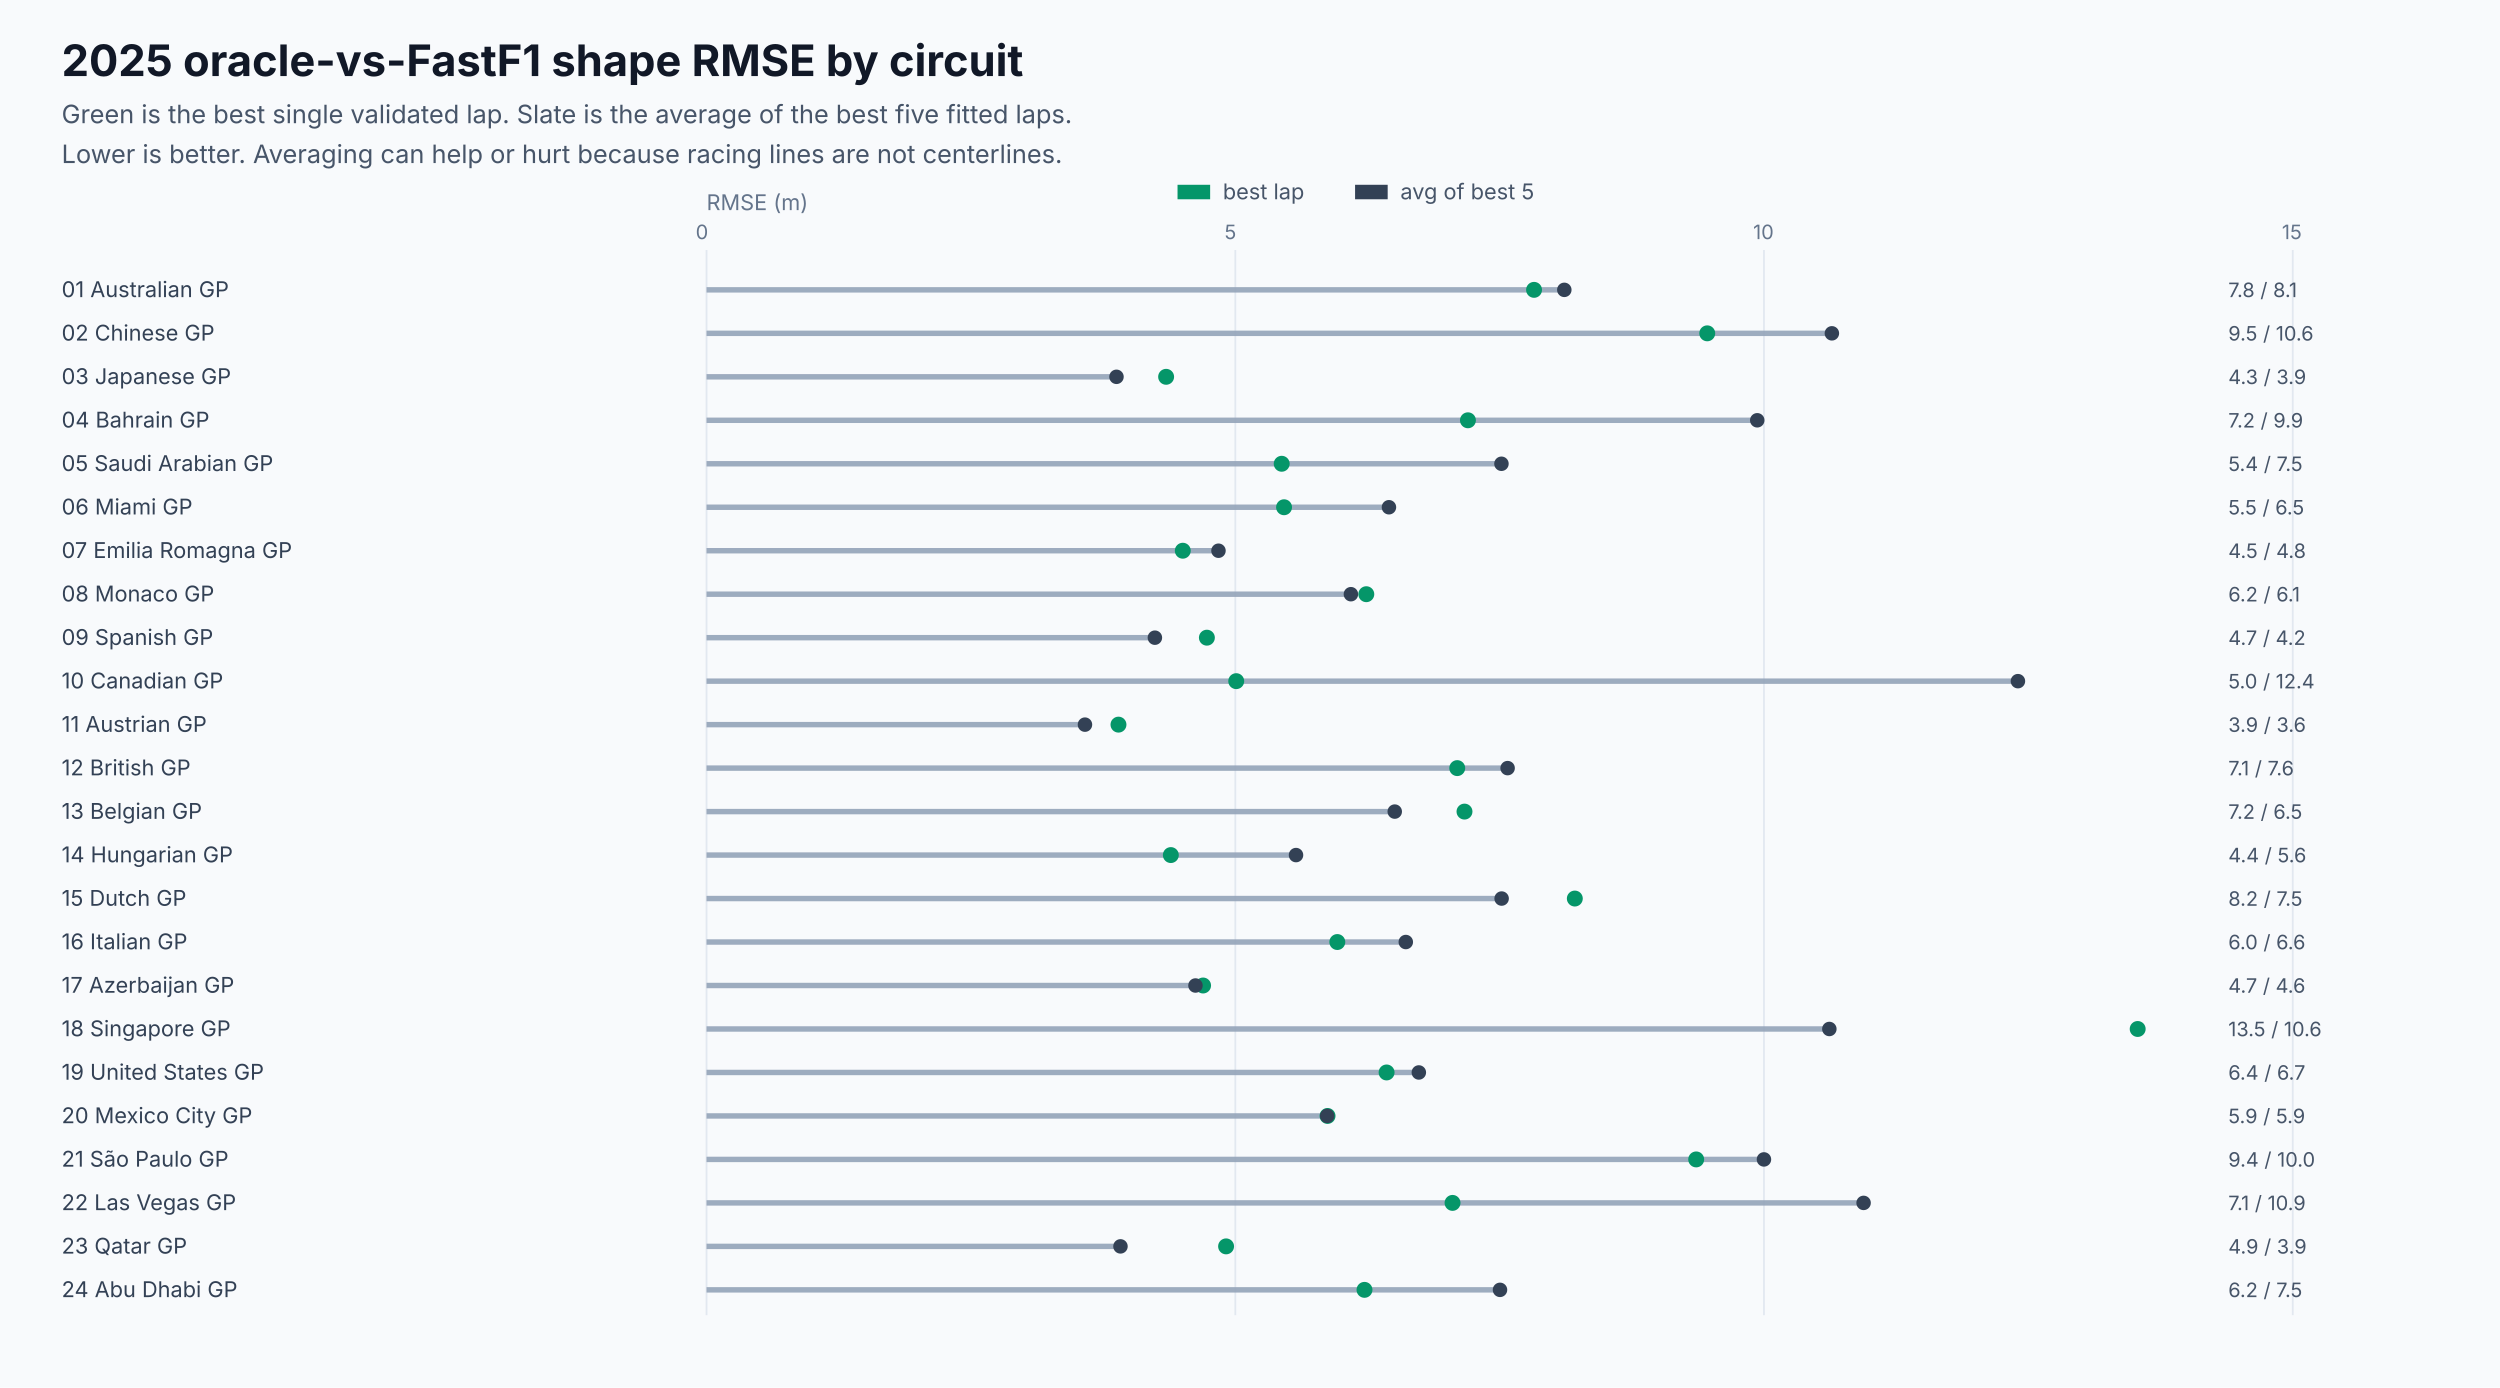
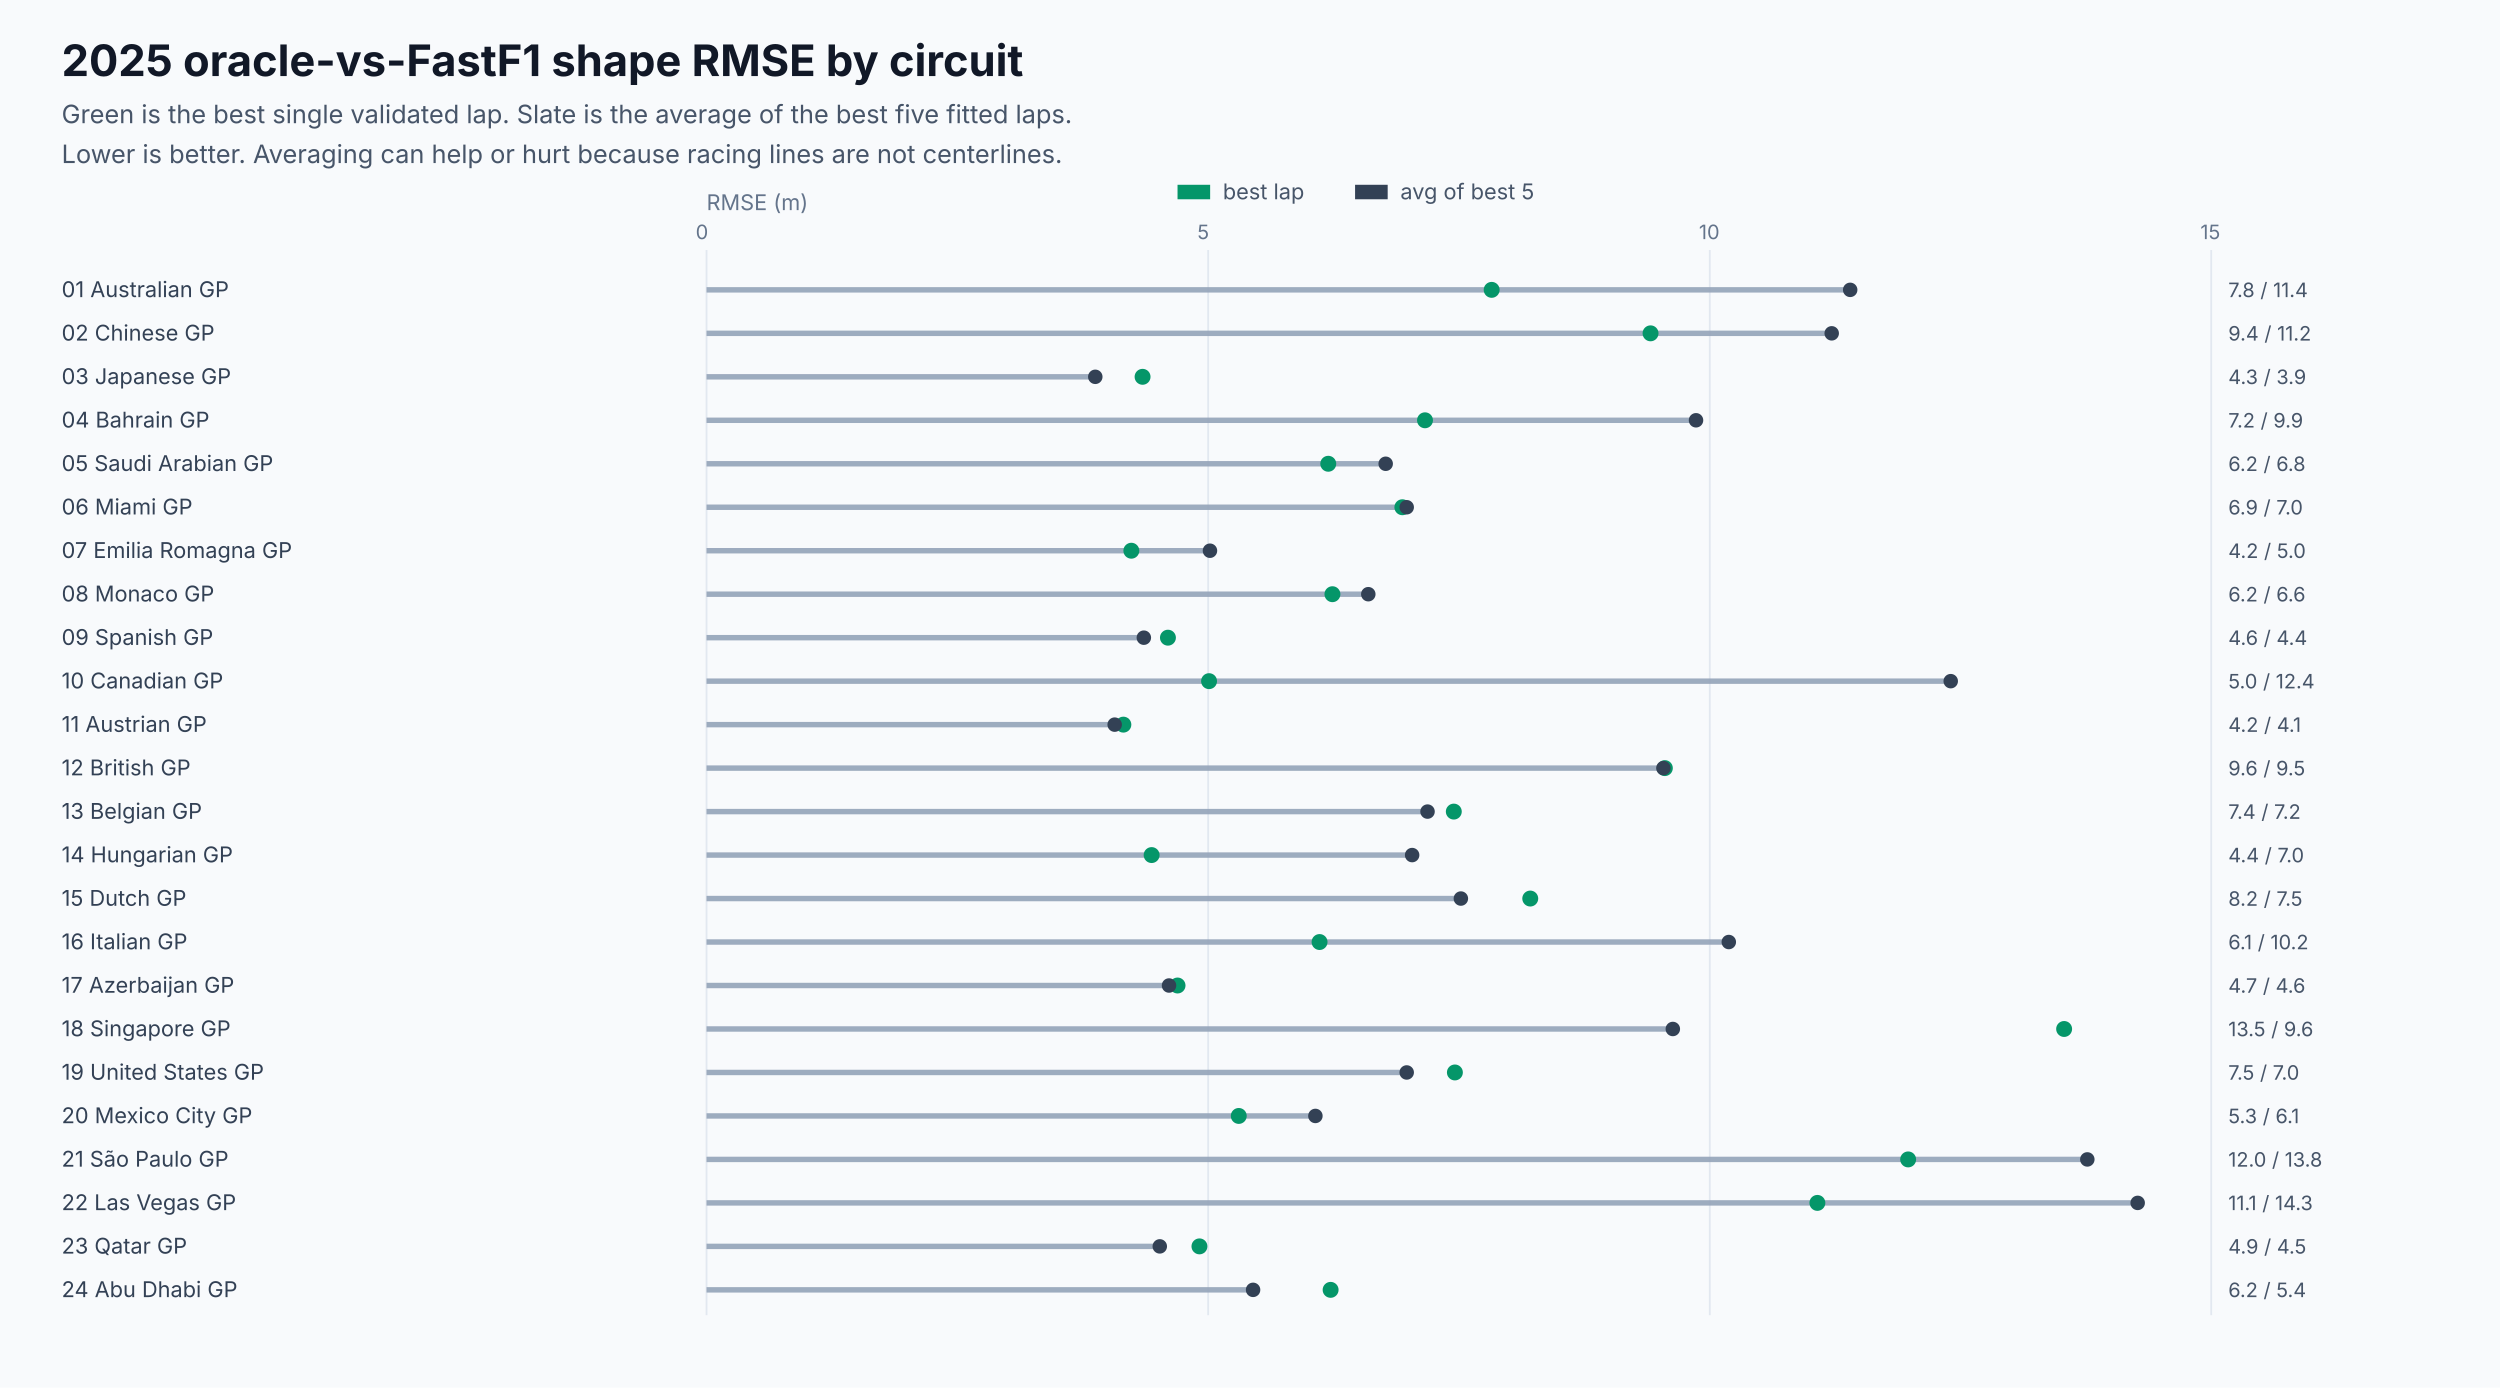
<svg xmlns="http://www.w3.org/2000/svg" width="1380" height="766" viewBox="0 0 1380 766">
  <rect width="100%" height="100%" fill="#f8fafc" />
  <text x="34.0" y="42.0" font-family="Inter, Arial, sans-serif" font-size="24" font-weight="700" fill="#111827">2025 oracle-vs-FastF1 shape RMSE by circuit</text>
  <text x="34.0" y="68.0" font-family="Inter, Arial, sans-serif" font-size="14" font-weight="400" fill="#475569">Green is the best single validated lap. Slate is the average of the best five fitted laps.</text>
  <text x="34.0" y="90.0" font-family="Inter, Arial, sans-serif" font-size="14" font-weight="400" fill="#475569">Lower is better. Averaging can help or hurt because racing lines are not centerlines.</text>
  <line x1="390.0" y1="138" x2="390.0" y2="726" stroke="#e2e8f0" />
  <text x="384.0" y="132.0" font-family="Inter, Arial, sans-serif" font-size="11" font-weight="400" fill="#64748b">0</text>
-   <line x1="681.9" y1="138" x2="681.9" y2="726" stroke="#e2e8f0" />
-   <text x="675.9" y="132.0" font-family="Inter, Arial, sans-serif" font-size="11" font-weight="400" fill="#64748b">5</text>
-   <line x1="973.7" y1="138" x2="973.7" y2="726" stroke="#e2e8f0" />
-   <text x="967.7" y="132.0" font-family="Inter, Arial, sans-serif" font-size="11" font-weight="400" fill="#64748b">10</text>
-   <line x1="1265.6" y1="138" x2="1265.6" y2="726" stroke="#e2e8f0" />
-   <text x="1259.6" y="132.0" font-family="Inter, Arial, sans-serif" font-size="11" font-weight="400" fill="#64748b">15</text>
+   <line x1="666.9" y1="138" x2="666.9" y2="726" stroke="#e2e8f0" />
+   <text x="660.9" y="132.0" font-family="Inter, Arial, sans-serif" font-size="11" font-weight="400" fill="#64748b">5</text>
+   <line x1="943.8" y1="138" x2="943.8" y2="726" stroke="#e2e8f0" />
+   <text x="937.8" y="132.0" font-family="Inter, Arial, sans-serif" font-size="11" font-weight="400" fill="#64748b">10</text>
+   <line x1="1220.6" y1="138" x2="1220.6" y2="726" stroke="#e2e8f0" />
+   <text x="1214.6" y="132.0" font-family="Inter, Arial, sans-serif" font-size="11" font-weight="400" fill="#64748b">15</text>
  <text x="390.0" y="116.0" font-family="Inter, Arial, sans-serif" font-size="12" font-weight="400" fill="#64748b">RMSE (m)</text>
  <text x="34.0" y="164.0" font-family="Inter, Arial, sans-serif" font-size="12" font-weight="400" fill="#334155">01 Australian GP</text>
-   <line x1="390" y1="160.0" x2="863.5" y2="160.0" stroke="#94a3b8" stroke-width="3" opacity="0.9" />
-   <circle cx="846.8" cy="160.0" r="4.4" fill="#059669" />
-   <circle cx="863.5" cy="160.0" r="4.0" fill="#334155" />
-   <text x="1230.0" y="164.0" font-family="Inter, Arial, sans-serif" font-size="11" font-weight="400" fill="#475569">7.8 / 8.1</text>
+   <line x1="390" y1="160.0" x2="1021.3" y2="160.0" stroke="#94a3b8" stroke-width="3" opacity="0.9" />
+   <circle cx="823.4" cy="160.0" r="4.4" fill="#059669" />
+   <circle cx="1021.3" cy="160.0" r="4.0" fill="#334155" />
+   <text x="1230.0" y="164.0" font-family="Inter, Arial, sans-serif" font-size="11" font-weight="400" fill="#475569">7.8 / 11.4</text>
  <text x="34.0" y="188.0" font-family="Inter, Arial, sans-serif" font-size="12" font-weight="400" fill="#334155">02 Chinese GP</text>
-   <line x1="390" y1="184.0" x2="1011.2" y2="184.0" stroke="#94a3b8" stroke-width="3" opacity="0.9" />
-   <circle cx="942.4" cy="184.0" r="4.4" fill="#059669" />
-   <circle cx="1011.2" cy="184.0" r="4.0" fill="#334155" />
-   <text x="1230.0" y="188.0" font-family="Inter, Arial, sans-serif" font-size="11" font-weight="400" fill="#475569">9.5 / 10.6</text>
+   <line x1="390" y1="184.0" x2="1011.1" y2="184.0" stroke="#94a3b8" stroke-width="3" opacity="0.9" />
+   <circle cx="911.1" cy="184.0" r="4.4" fill="#059669" />
+   <circle cx="1011.1" cy="184.0" r="4.0" fill="#334155" />
+   <text x="1230.0" y="188.0" font-family="Inter, Arial, sans-serif" font-size="11" font-weight="400" fill="#475569">9.4 / 11.2</text>
  <text x="34.0" y="212.0" font-family="Inter, Arial, sans-serif" font-size="12" font-weight="400" fill="#334155">03 Japanese GP</text>
-   <line x1="390" y1="208.0" x2="616.3" y2="208.0" stroke="#94a3b8" stroke-width="3" opacity="0.9" />
-   <circle cx="643.7" cy="208.0" r="4.4" fill="#059669" />
-   <circle cx="616.3" cy="208.0" r="4.0" fill="#334155" />
+   <line x1="390" y1="208.0" x2="604.6" y2="208.0" stroke="#94a3b8" stroke-width="3" opacity="0.9" />
+   <circle cx="630.7" cy="208.0" r="4.4" fill="#059669" />
+   <circle cx="604.6" cy="208.0" r="4.0" fill="#334155" />
  <text x="1230.0" y="212.0" font-family="Inter, Arial, sans-serif" font-size="11" font-weight="400" fill="#475569">4.3 / 3.9</text>
  <text x="34.0" y="236.0" font-family="Inter, Arial, sans-serif" font-size="12" font-weight="400" fill="#334155">04 Bahrain GP</text>
-   <line x1="390" y1="232.0" x2="970.0" y2="232.0" stroke="#94a3b8" stroke-width="3" opacity="0.9" />
-   <circle cx="810.3" cy="232.0" r="4.4" fill="#059669" />
-   <circle cx="970.0" cy="232.0" r="4.0" fill="#334155" />
+   <line x1="390" y1="232.0" x2="936.2" y2="232.0" stroke="#94a3b8" stroke-width="3" opacity="0.9" />
+   <circle cx="786.6" cy="232.0" r="4.4" fill="#059669" />
+   <circle cx="936.2" cy="232.0" r="4.0" fill="#334155" />
  <text x="1230.0" y="236.0" font-family="Inter, Arial, sans-serif" font-size="11" font-weight="400" fill="#475569">7.2 / 9.9</text>
  <text x="34.0" y="260.0" font-family="Inter, Arial, sans-serif" font-size="12" font-weight="400" fill="#334155">05 Saudi Arabian GP</text>
-   <line x1="390" y1="256.0" x2="828.8" y2="256.0" stroke="#94a3b8" stroke-width="3" opacity="0.9" />
-   <circle cx="707.5" cy="256.0" r="4.4" fill="#059669" />
-   <circle cx="828.8" cy="256.0" r="4.0" fill="#334155" />
-   <text x="1230.0" y="260.0" font-family="Inter, Arial, sans-serif" font-size="11" font-weight="400" fill="#475569">5.4 / 7.5</text>
+   <line x1="390" y1="256.0" x2="764.9" y2="256.0" stroke="#94a3b8" stroke-width="3" opacity="0.9" />
+   <circle cx="733.2" cy="256.0" r="4.4" fill="#059669" />
+   <circle cx="764.9" cy="256.0" r="4.0" fill="#334155" />
+   <text x="1230.0" y="260.0" font-family="Inter, Arial, sans-serif" font-size="11" font-weight="400" fill="#475569">6.2 / 6.8</text>
  <text x="34.0" y="284.0" font-family="Inter, Arial, sans-serif" font-size="12" font-weight="400" fill="#334155">06 Miami GP</text>
-   <line x1="390" y1="280.0" x2="766.7" y2="280.0" stroke="#94a3b8" stroke-width="3" opacity="0.9" />
-   <circle cx="708.8" cy="280.0" r="4.4" fill="#059669" />
-   <circle cx="766.7" cy="280.0" r="4.0" fill="#334155" />
-   <text x="1230.0" y="284.0" font-family="Inter, Arial, sans-serif" font-size="11" font-weight="400" fill="#475569">5.5 / 6.5</text>
+   <line x1="390" y1="280.0" x2="776.5" y2="280.0" stroke="#94a3b8" stroke-width="3" opacity="0.9" />
+   <circle cx="774.1" cy="280.0" r="4.4" fill="#059669" />
+   <circle cx="776.5" cy="280.0" r="4.0" fill="#334155" />
+   <text x="1230.0" y="284.0" font-family="Inter, Arial, sans-serif" font-size="11" font-weight="400" fill="#475569">6.9 / 7.0</text>
  <text x="34.0" y="308.0" font-family="Inter, Arial, sans-serif" font-size="12" font-weight="400" fill="#334155">07 Emilia Romagna GP</text>
-   <line x1="390" y1="304.0" x2="672.6" y2="304.0" stroke="#94a3b8" stroke-width="3" opacity="0.9" />
-   <circle cx="652.9" cy="304.0" r="4.4" fill="#059669" />
-   <circle cx="672.6" cy="304.0" r="4.0" fill="#334155" />
-   <text x="1230.0" y="308.0" font-family="Inter, Arial, sans-serif" font-size="11" font-weight="400" fill="#475569">4.5 / 4.8</text>
+   <line x1="390" y1="304.0" x2="667.9" y2="304.0" stroke="#94a3b8" stroke-width="3" opacity="0.9" />
+   <circle cx="624.5" cy="304.0" r="4.4" fill="#059669" />
+   <circle cx="667.9" cy="304.0" r="4.0" fill="#334155" />
+   <text x="1230.0" y="308.0" font-family="Inter, Arial, sans-serif" font-size="11" font-weight="400" fill="#475569">4.2 / 5.0</text>
  <text x="34.0" y="332.0" font-family="Inter, Arial, sans-serif" font-size="12" font-weight="400" fill="#334155">08 Monaco GP</text>
-   <line x1="390" y1="328.0" x2="745.7" y2="328.0" stroke="#94a3b8" stroke-width="3" opacity="0.9" />
-   <circle cx="754.2" cy="328.0" r="4.4" fill="#059669" />
-   <circle cx="745.7" cy="328.0" r="4.0" fill="#334155" />
-   <text x="1230.0" y="332.0" font-family="Inter, Arial, sans-serif" font-size="11" font-weight="400" fill="#475569">6.2 / 6.1</text>
+   <line x1="390" y1="328.0" x2="755.3" y2="328.0" stroke="#94a3b8" stroke-width="3" opacity="0.9" />
+   <circle cx="735.5" cy="328.0" r="4.4" fill="#059669" />
+   <circle cx="755.3" cy="328.0" r="4.0" fill="#334155" />
+   <text x="1230.0" y="332.0" font-family="Inter, Arial, sans-serif" font-size="11" font-weight="400" fill="#475569">6.2 / 6.6</text>
  <text x="34.0" y="356.0" font-family="Inter, Arial, sans-serif" font-size="12" font-weight="400" fill="#334155">09 Spanish GP</text>
-   <line x1="390" y1="352.0" x2="637.5" y2="352.0" stroke="#94a3b8" stroke-width="3" opacity="0.9" />
-   <circle cx="666.2" cy="352.0" r="4.4" fill="#059669" />
-   <circle cx="637.5" cy="352.0" r="4.0" fill="#334155" />
-   <text x="1230.0" y="356.0" font-family="Inter, Arial, sans-serif" font-size="11" font-weight="400" fill="#475569">4.7 / 4.2</text>
+   <line x1="390" y1="352.0" x2="631.4" y2="352.0" stroke="#94a3b8" stroke-width="3" opacity="0.9" />
+   <circle cx="644.7" cy="352.0" r="4.4" fill="#059669" />
+   <circle cx="631.4" cy="352.0" r="4.0" fill="#334155" />
+   <text x="1230.0" y="356.0" font-family="Inter, Arial, sans-serif" font-size="11" font-weight="400" fill="#475569">4.6 / 4.4</text>
  <text x="34.0" y="380.0" font-family="Inter, Arial, sans-serif" font-size="12" font-weight="400" fill="#334155">10 Canadian GP</text>
-   <line x1="390" y1="376.0" x2="1113.9" y2="376.0" stroke="#94a3b8" stroke-width="3" opacity="0.9" />
-   <circle cx="682.4" cy="376.0" r="4.4" fill="#059669" />
-   <circle cx="1113.9" cy="376.0" r="4.0" fill="#334155" />
+   <line x1="390" y1="376.0" x2="1076.8" y2="376.0" stroke="#94a3b8" stroke-width="3" opacity="0.9" />
+   <circle cx="667.4" cy="376.0" r="4.4" fill="#059669" />
+   <circle cx="1076.8" cy="376.0" r="4.0" fill="#334155" />
  <text x="1230.0" y="380.0" font-family="Inter, Arial, sans-serif" font-size="11" font-weight="400" fill="#475569">5.0 / 12.4</text>
  <text x="34.0" y="404.0" font-family="Inter, Arial, sans-serif" font-size="12" font-weight="400" fill="#334155">11 Austrian GP</text>
-   <line x1="390" y1="400.0" x2="598.9" y2="400.0" stroke="#94a3b8" stroke-width="3" opacity="0.9" />
-   <circle cx="617.4" cy="400.0" r="4.4" fill="#059669" />
-   <circle cx="598.9" cy="400.0" r="4.0" fill="#334155" />
-   <text x="1230.0" y="404.0" font-family="Inter, Arial, sans-serif" font-size="11" font-weight="400" fill="#475569">3.9 / 3.6</text>
+   <line x1="390" y1="400.0" x2="615.3" y2="400.0" stroke="#94a3b8" stroke-width="3" opacity="0.9" />
+   <circle cx="620.1" cy="400.0" r="4.4" fill="#059669" />
+   <circle cx="615.3" cy="400.0" r="4.0" fill="#334155" />
+   <text x="1230.0" y="404.0" font-family="Inter, Arial, sans-serif" font-size="11" font-weight="400" fill="#475569">4.2 / 4.1</text>
  <text x="34.0" y="428.0" font-family="Inter, Arial, sans-serif" font-size="12" font-weight="400" fill="#334155">12 British GP</text>
-   <line x1="390" y1="424.0" x2="832.2" y2="424.0" stroke="#94a3b8" stroke-width="3" opacity="0.9" />
-   <circle cx="804.4" cy="424.0" r="4.4" fill="#059669" />
-   <circle cx="832.2" cy="424.0" r="4.0" fill="#334155" />
-   <text x="1230.0" y="428.0" font-family="Inter, Arial, sans-serif" font-size="11" font-weight="400" fill="#475569">7.1 / 7.6</text>
+   <line x1="390" y1="424.0" x2="918.2" y2="424.0" stroke="#94a3b8" stroke-width="3" opacity="0.9" />
+   <circle cx="919.0" cy="424.0" r="4.4" fill="#059669" />
+   <circle cx="918.2" cy="424.0" r="4.0" fill="#334155" />
+   <text x="1230.0" y="428.0" font-family="Inter, Arial, sans-serif" font-size="11" font-weight="400" fill="#475569">9.6 / 9.5</text>
  <text x="34.0" y="452.0" font-family="Inter, Arial, sans-serif" font-size="12" font-weight="400" fill="#334155">13 Belgian GP</text>
-   <line x1="390" y1="448.0" x2="769.9" y2="448.0" stroke="#94a3b8" stroke-width="3" opacity="0.9" />
-   <circle cx="808.4" cy="448.0" r="4.4" fill="#059669" />
-   <circle cx="769.9" cy="448.0" r="4.0" fill="#334155" />
-   <text x="1230.0" y="452.0" font-family="Inter, Arial, sans-serif" font-size="11" font-weight="400" fill="#475569">7.2 / 6.5</text>
+   <line x1="390" y1="448.0" x2="788.0" y2="448.0" stroke="#94a3b8" stroke-width="3" opacity="0.9" />
+   <circle cx="802.5" cy="448.0" r="4.4" fill="#059669" />
+   <circle cx="788.0" cy="448.0" r="4.0" fill="#334155" />
+   <text x="1230.0" y="452.0" font-family="Inter, Arial, sans-serif" font-size="11" font-weight="400" fill="#475569">7.4 / 7.2</text>
  <text x="34.0" y="476.0" font-family="Inter, Arial, sans-serif" font-size="12" font-weight="400" fill="#334155">14 Hungarian GP</text>
-   <line x1="390" y1="472.0" x2="715.4" y2="472.0" stroke="#94a3b8" stroke-width="3" opacity="0.9" />
-   <circle cx="646.3" cy="472.0" r="4.4" fill="#059669" />
-   <circle cx="715.4" cy="472.0" r="4.0" fill="#334155" />
-   <text x="1230.0" y="476.0" font-family="Inter, Arial, sans-serif" font-size="11" font-weight="400" fill="#475569">4.4 / 5.6</text>
+   <line x1="390" y1="472.0" x2="779.5" y2="472.0" stroke="#94a3b8" stroke-width="3" opacity="0.9" />
+   <circle cx="635.7" cy="472.0" r="4.4" fill="#059669" />
+   <circle cx="779.5" cy="472.0" r="4.0" fill="#334155" />
+   <text x="1230.0" y="476.0" font-family="Inter, Arial, sans-serif" font-size="11" font-weight="400" fill="#475569">4.4 / 7.0</text>
  <text x="34.0" y="500.0" font-family="Inter, Arial, sans-serif" font-size="12" font-weight="400" fill="#334155">15 Dutch GP</text>
-   <line x1="390" y1="496.0" x2="828.9" y2="496.0" stroke="#94a3b8" stroke-width="3" opacity="0.9" />
-   <circle cx="869.3" cy="496.0" r="4.4" fill="#059669" />
-   <circle cx="828.9" cy="496.0" r="4.0" fill="#334155" />
+   <line x1="390" y1="496.0" x2="806.4" y2="496.0" stroke="#94a3b8" stroke-width="3" opacity="0.9" />
+   <circle cx="844.7" cy="496.0" r="4.4" fill="#059669" />
+   <circle cx="806.4" cy="496.0" r="4.0" fill="#334155" />
  <text x="1230.0" y="500.0" font-family="Inter, Arial, sans-serif" font-size="11" font-weight="400" fill="#475569">8.2 / 7.5</text>
  <text x="34.0" y="524.0" font-family="Inter, Arial, sans-serif" font-size="12" font-weight="400" fill="#334155">16 Italian GP</text>
-   <line x1="390" y1="520.0" x2="776.0" y2="520.0" stroke="#94a3b8" stroke-width="3" opacity="0.9" />
-   <circle cx="738.2" cy="520.0" r="4.4" fill="#059669" />
-   <circle cx="776.0" cy="520.0" r="4.0" fill="#334155" />
-   <text x="1230.0" y="524.0" font-family="Inter, Arial, sans-serif" font-size="11" font-weight="400" fill="#475569">6.0 / 6.6</text>
+   <line x1="390" y1="520.0" x2="954.3" y2="520.0" stroke="#94a3b8" stroke-width="3" opacity="0.9" />
+   <circle cx="728.4" cy="520.0" r="4.4" fill="#059669" />
+   <circle cx="954.3" cy="520.0" r="4.0" fill="#334155" />
+   <text x="1230.0" y="524.0" font-family="Inter, Arial, sans-serif" font-size="11" font-weight="400" fill="#475569">6.1 / 10.2</text>
  <text x="34.0" y="548.0" font-family="Inter, Arial, sans-serif" font-size="12" font-weight="400" fill="#334155">17 Azerbaijan GP</text>
-   <line x1="390" y1="544.0" x2="659.9" y2="544.0" stroke="#94a3b8" stroke-width="3" opacity="0.9" />
-   <circle cx="664.1" cy="544.0" r="4.4" fill="#059669" />
-   <circle cx="659.9" cy="544.0" r="4.0" fill="#334155" />
+   <line x1="390" y1="544.0" x2="645.3" y2="544.0" stroke="#94a3b8" stroke-width="3" opacity="0.9" />
+   <circle cx="650.0" cy="544.0" r="4.4" fill="#059669" />
+   <circle cx="645.3" cy="544.0" r="4.0" fill="#334155" />
  <text x="1230.0" y="548.0" font-family="Inter, Arial, sans-serif" font-size="11" font-weight="400" fill="#475569">4.7 / 4.6</text>
  <text x="34.0" y="572.0" font-family="Inter, Arial, sans-serif" font-size="12" font-weight="400" fill="#334155">18 Singapore GP</text>
-   <line x1="390" y1="568.0" x2="1009.8" y2="568.0" stroke="#94a3b8" stroke-width="3" opacity="0.9" />
-   <circle cx="1180.0" cy="568.0" r="4.4" fill="#059669" />
-   <circle cx="1009.8" cy="568.0" r="4.0" fill="#334155" />
-   <text x="1230.0" y="572.0" font-family="Inter, Arial, sans-serif" font-size="11" font-weight="400" fill="#475569">13.5 / 10.6</text>
+   <line x1="390" y1="568.0" x2="923.4" y2="568.0" stroke="#94a3b8" stroke-width="3" opacity="0.9" />
+   <circle cx="1139.4" cy="568.0" r="4.4" fill="#059669" />
+   <circle cx="923.4" cy="568.0" r="4.0" fill="#334155" />
+   <text x="1230.0" y="572.0" font-family="Inter, Arial, sans-serif" font-size="11" font-weight="400" fill="#475569">13.5 / 9.6</text>
  <text x="34.0" y="596.0" font-family="Inter, Arial, sans-serif" font-size="12" font-weight="400" fill="#334155">19 United States GP</text>
-   <line x1="390" y1="592.0" x2="783.2" y2="592.0" stroke="#94a3b8" stroke-width="3" opacity="0.9" />
-   <circle cx="765.4" cy="592.0" r="4.4" fill="#059669" />
-   <circle cx="783.2" cy="592.0" r="4.0" fill="#334155" />
-   <text x="1230.0" y="596.0" font-family="Inter, Arial, sans-serif" font-size="11" font-weight="400" fill="#475569">6.4 / 6.7</text>
+   <line x1="390" y1="592.0" x2="776.5" y2="592.0" stroke="#94a3b8" stroke-width="3" opacity="0.9" />
+   <circle cx="803.1" cy="592.0" r="4.4" fill="#059669" />
+   <circle cx="776.5" cy="592.0" r="4.0" fill="#334155" />
+   <text x="1230.0" y="596.0" font-family="Inter, Arial, sans-serif" font-size="11" font-weight="400" fill="#475569">7.5 / 7.0</text>
  <text x="34.0" y="620.0" font-family="Inter, Arial, sans-serif" font-size="12" font-weight="400" fill="#334155">20 Mexico City GP</text>
-   <line x1="390" y1="616.0" x2="732.6" y2="616.0" stroke="#94a3b8" stroke-width="3" opacity="0.9" />
-   <circle cx="732.8" cy="616.0" r="4.4" fill="#059669" />
-   <circle cx="732.6" cy="616.0" r="4.0" fill="#334155" />
-   <text x="1230.0" y="620.0" font-family="Inter, Arial, sans-serif" font-size="11" font-weight="400" fill="#475569">5.9 / 5.9</text>
+   <line x1="390" y1="616.0" x2="726.1" y2="616.0" stroke="#94a3b8" stroke-width="3" opacity="0.9" />
+   <circle cx="683.8" cy="616.0" r="4.4" fill="#059669" />
+   <circle cx="726.1" cy="616.0" r="4.0" fill="#334155" />
+   <text x="1230.0" y="620.0" font-family="Inter, Arial, sans-serif" font-size="11" font-weight="400" fill="#475569">5.3 / 6.1</text>
  <text x="34.0" y="644.0" font-family="Inter, Arial, sans-serif" font-size="12" font-weight="400" fill="#334155">21 São Paulo GP</text>
-   <line x1="390" y1="640.0" x2="973.7" y2="640.0" stroke="#94a3b8" stroke-width="3" opacity="0.9" />
-   <circle cx="936.3" cy="640.0" r="4.4" fill="#059669" />
-   <circle cx="973.7" cy="640.0" r="4.0" fill="#334155" />
-   <text x="1230.0" y="644.0" font-family="Inter, Arial, sans-serif" font-size="11" font-weight="400" fill="#475569">9.4 / 10.0</text>
+   <line x1="390" y1="640.0" x2="1152.2" y2="640.0" stroke="#94a3b8" stroke-width="3" opacity="0.9" />
+   <circle cx="1053.3" cy="640.0" r="4.4" fill="#059669" />
+   <circle cx="1152.2" cy="640.0" r="4.0" fill="#334155" />
+   <text x="1230.0" y="644.0" font-family="Inter, Arial, sans-serif" font-size="11" font-weight="400" fill="#475569">12.0 / 13.8</text>
  <text x="34.0" y="668.0" font-family="Inter, Arial, sans-serif" font-size="12" font-weight="400" fill="#334155">22 Las Vegas GP</text>
-   <line x1="390" y1="664.0" x2="1028.7" y2="664.0" stroke="#94a3b8" stroke-width="3" opacity="0.9" />
-   <circle cx="801.8" cy="664.0" r="4.4" fill="#059669" />
-   <circle cx="1028.7" cy="664.0" r="4.0" fill="#334155" />
-   <text x="1230.0" y="668.0" font-family="Inter, Arial, sans-serif" font-size="11" font-weight="400" fill="#475569">7.1 / 10.9</text>
+   <line x1="390" y1="664.0" x2="1180.0" y2="664.0" stroke="#94a3b8" stroke-width="3" opacity="0.9" />
+   <circle cx="1003.2" cy="664.0" r="4.4" fill="#059669" />
+   <circle cx="1180.0" cy="664.0" r="4.0" fill="#334155" />
+   <text x="1230.0" y="668.0" font-family="Inter, Arial, sans-serif" font-size="11" font-weight="400" fill="#475569">11.1 / 14.3</text>
  <text x="34.0" y="692.0" font-family="Inter, Arial, sans-serif" font-size="12" font-weight="400" fill="#334155">23 Qatar GP</text>
-   <line x1="390" y1="688.0" x2="618.5" y2="688.0" stroke="#94a3b8" stroke-width="3" opacity="0.9" />
-   <circle cx="676.8" cy="688.0" r="4.4" fill="#059669" />
-   <circle cx="618.5" cy="688.0" r="4.0" fill="#334155" />
-   <text x="1230.0" y="692.0" font-family="Inter, Arial, sans-serif" font-size="11" font-weight="400" fill="#475569">4.9 / 3.9</text>
+   <line x1="390" y1="688.0" x2="640.2" y2="688.0" stroke="#94a3b8" stroke-width="3" opacity="0.9" />
+   <circle cx="662.1" cy="688.0" r="4.4" fill="#059669" />
+   <circle cx="640.2" cy="688.0" r="4.0" fill="#334155" />
+   <text x="1230.0" y="692.0" font-family="Inter, Arial, sans-serif" font-size="11" font-weight="400" fill="#475569">4.9 / 4.5</text>
  <text x="34.0" y="716.0" font-family="Inter, Arial, sans-serif" font-size="12" font-weight="400" fill="#334155">24 Abu Dhabi GP</text>
-   <line x1="390" y1="712.0" x2="828.0" y2="712.0" stroke="#94a3b8" stroke-width="3" opacity="0.9" />
-   <circle cx="753.2" cy="712.0" r="4.4" fill="#059669" />
-   <circle cx="828.0" cy="712.0" r="4.0" fill="#334155" />
-   <text x="1230.0" y="716.0" font-family="Inter, Arial, sans-serif" font-size="11" font-weight="400" fill="#475569">6.2 / 7.5</text>
+   <line x1="390" y1="712.0" x2="691.7" y2="712.0" stroke="#94a3b8" stroke-width="3" opacity="0.9" />
+   <circle cx="734.5" cy="712.0" r="4.4" fill="#059669" />
+   <circle cx="691.7" cy="712.0" r="4.0" fill="#334155" />
+   <text x="1230.0" y="716.0" font-family="Inter, Arial, sans-serif" font-size="11" font-weight="400" fill="#475569">6.2 / 5.4</text>
  <rect x="650" y="102" width="18" height="8" fill="#059669" />
  <text x="675.0" y="110.0" font-family="Inter, Arial, sans-serif" font-size="12" font-weight="400" fill="#475569">best lap</text>
  <rect x="748" y="102" width="18" height="8" fill="#334155" />
  <text x="773.0" y="110.0" font-family="Inter, Arial, sans-serif" font-size="12" font-weight="400" fill="#475569">avg of best 5</text>
</svg>
